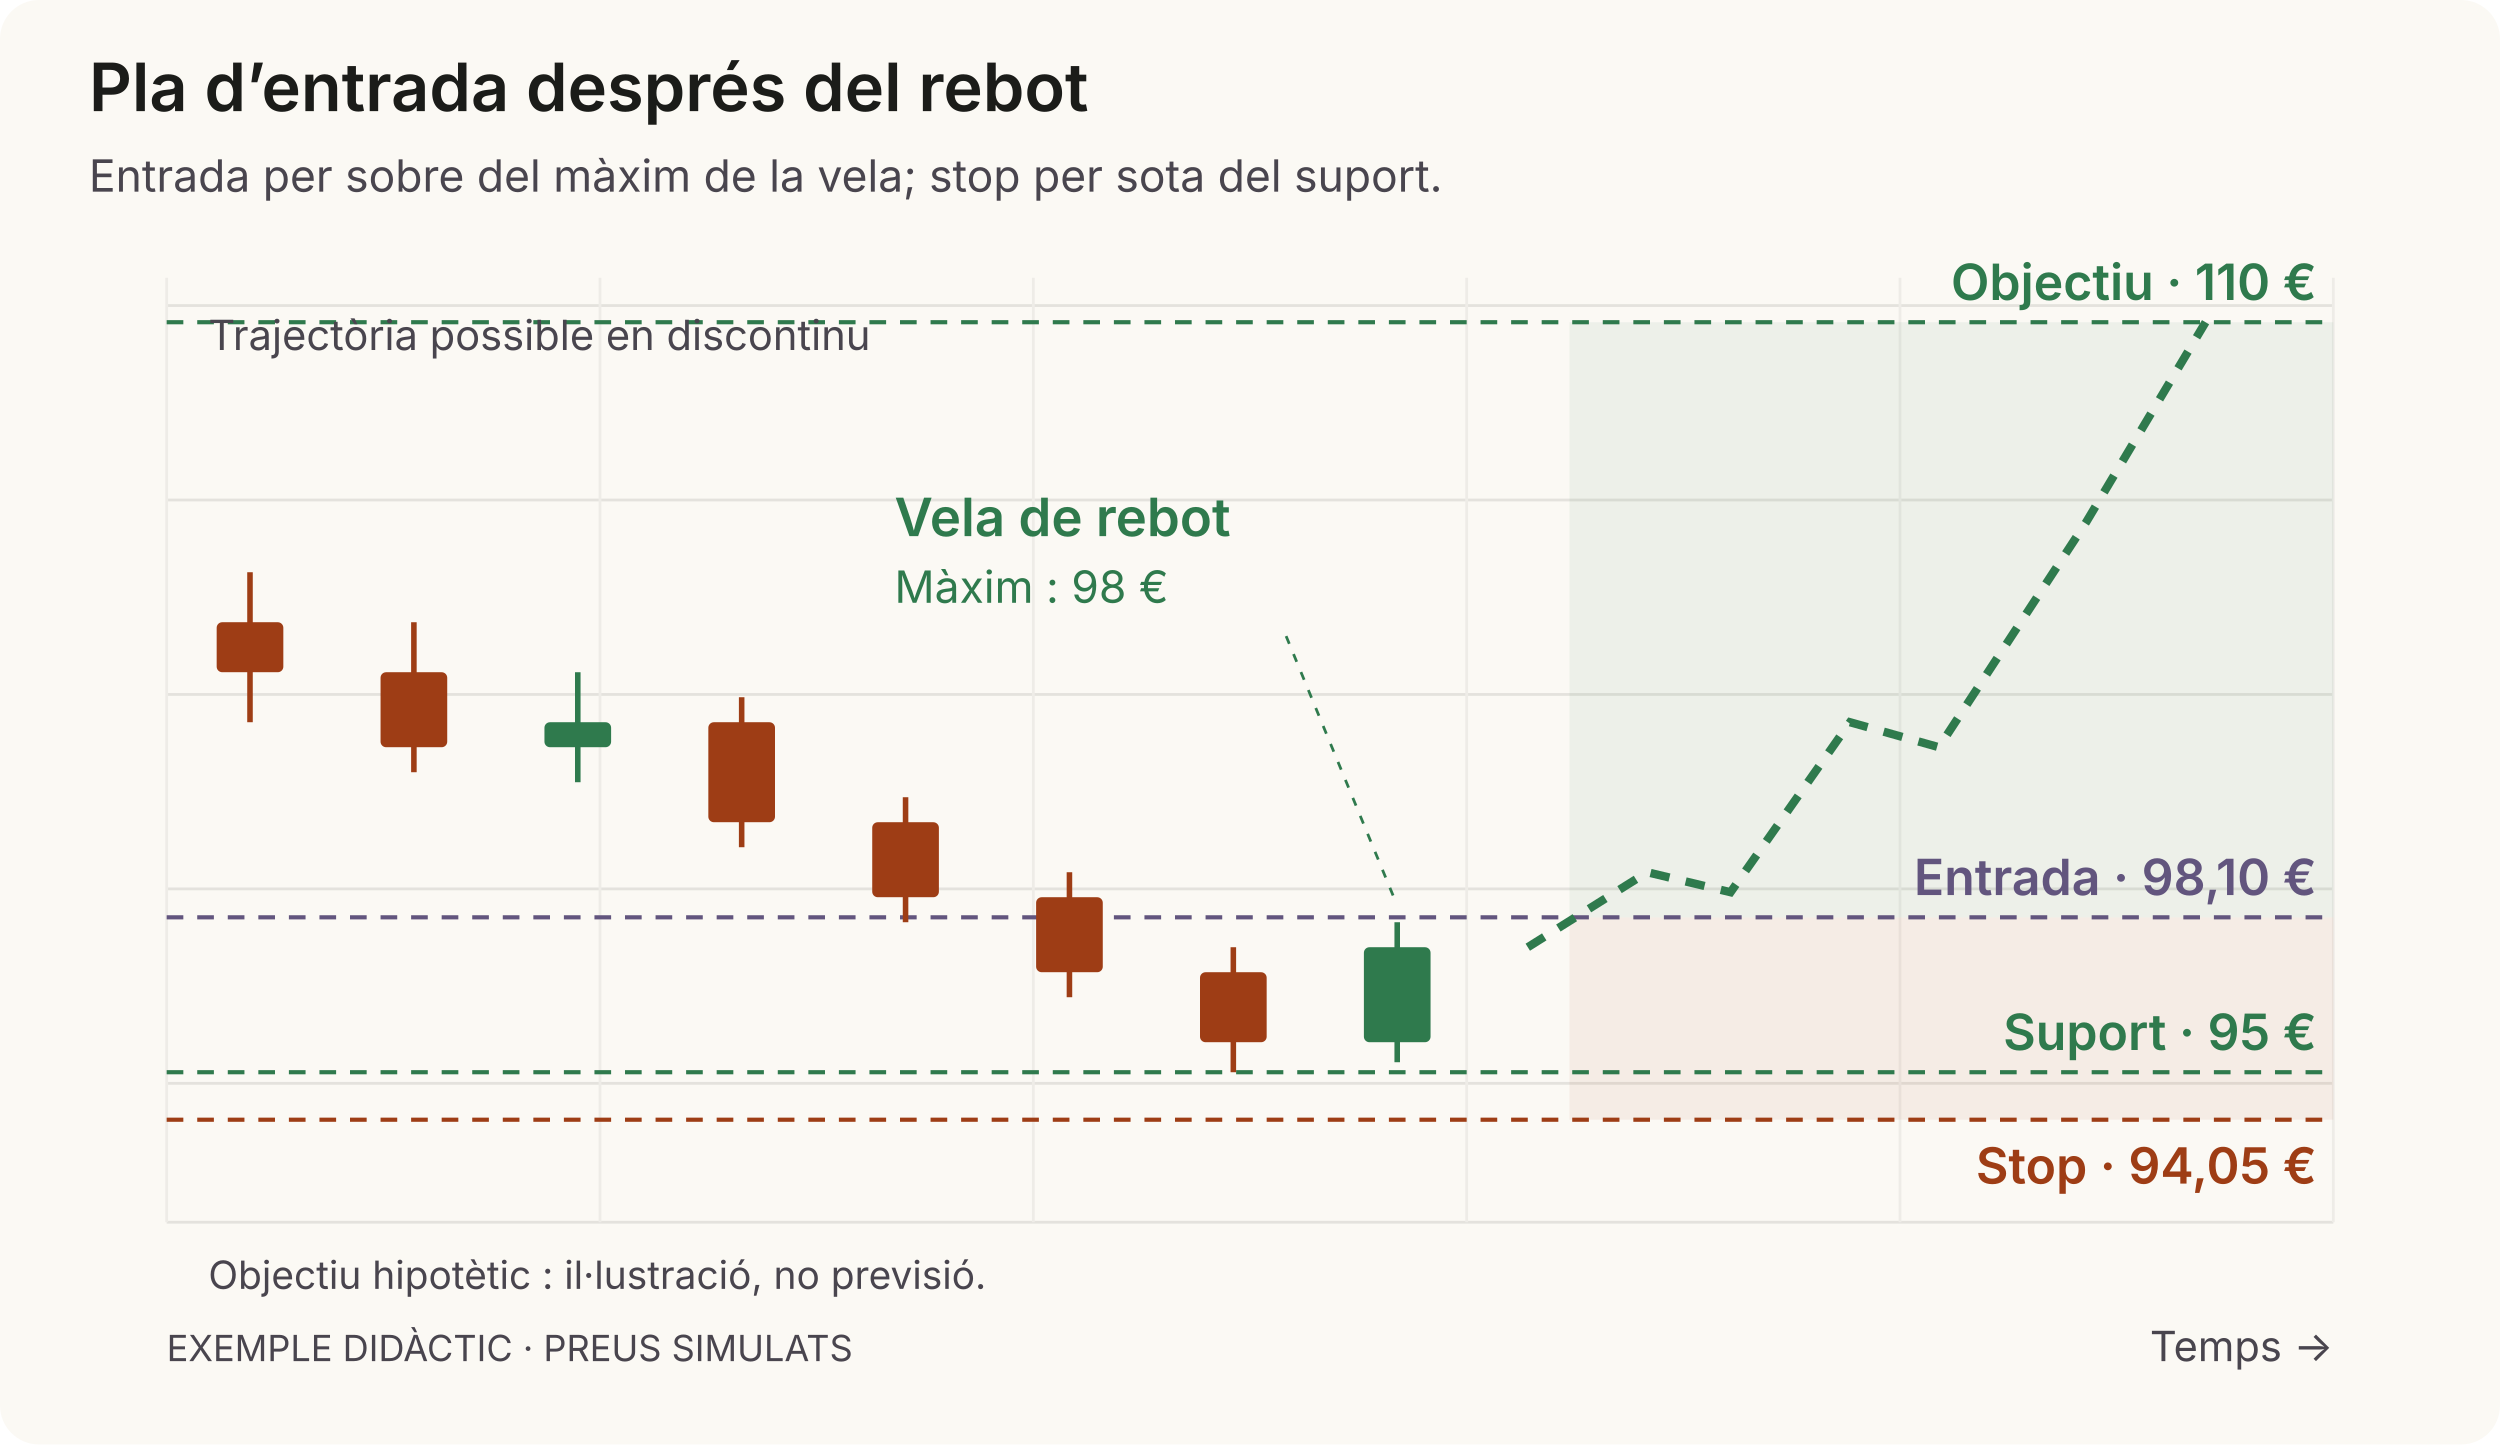
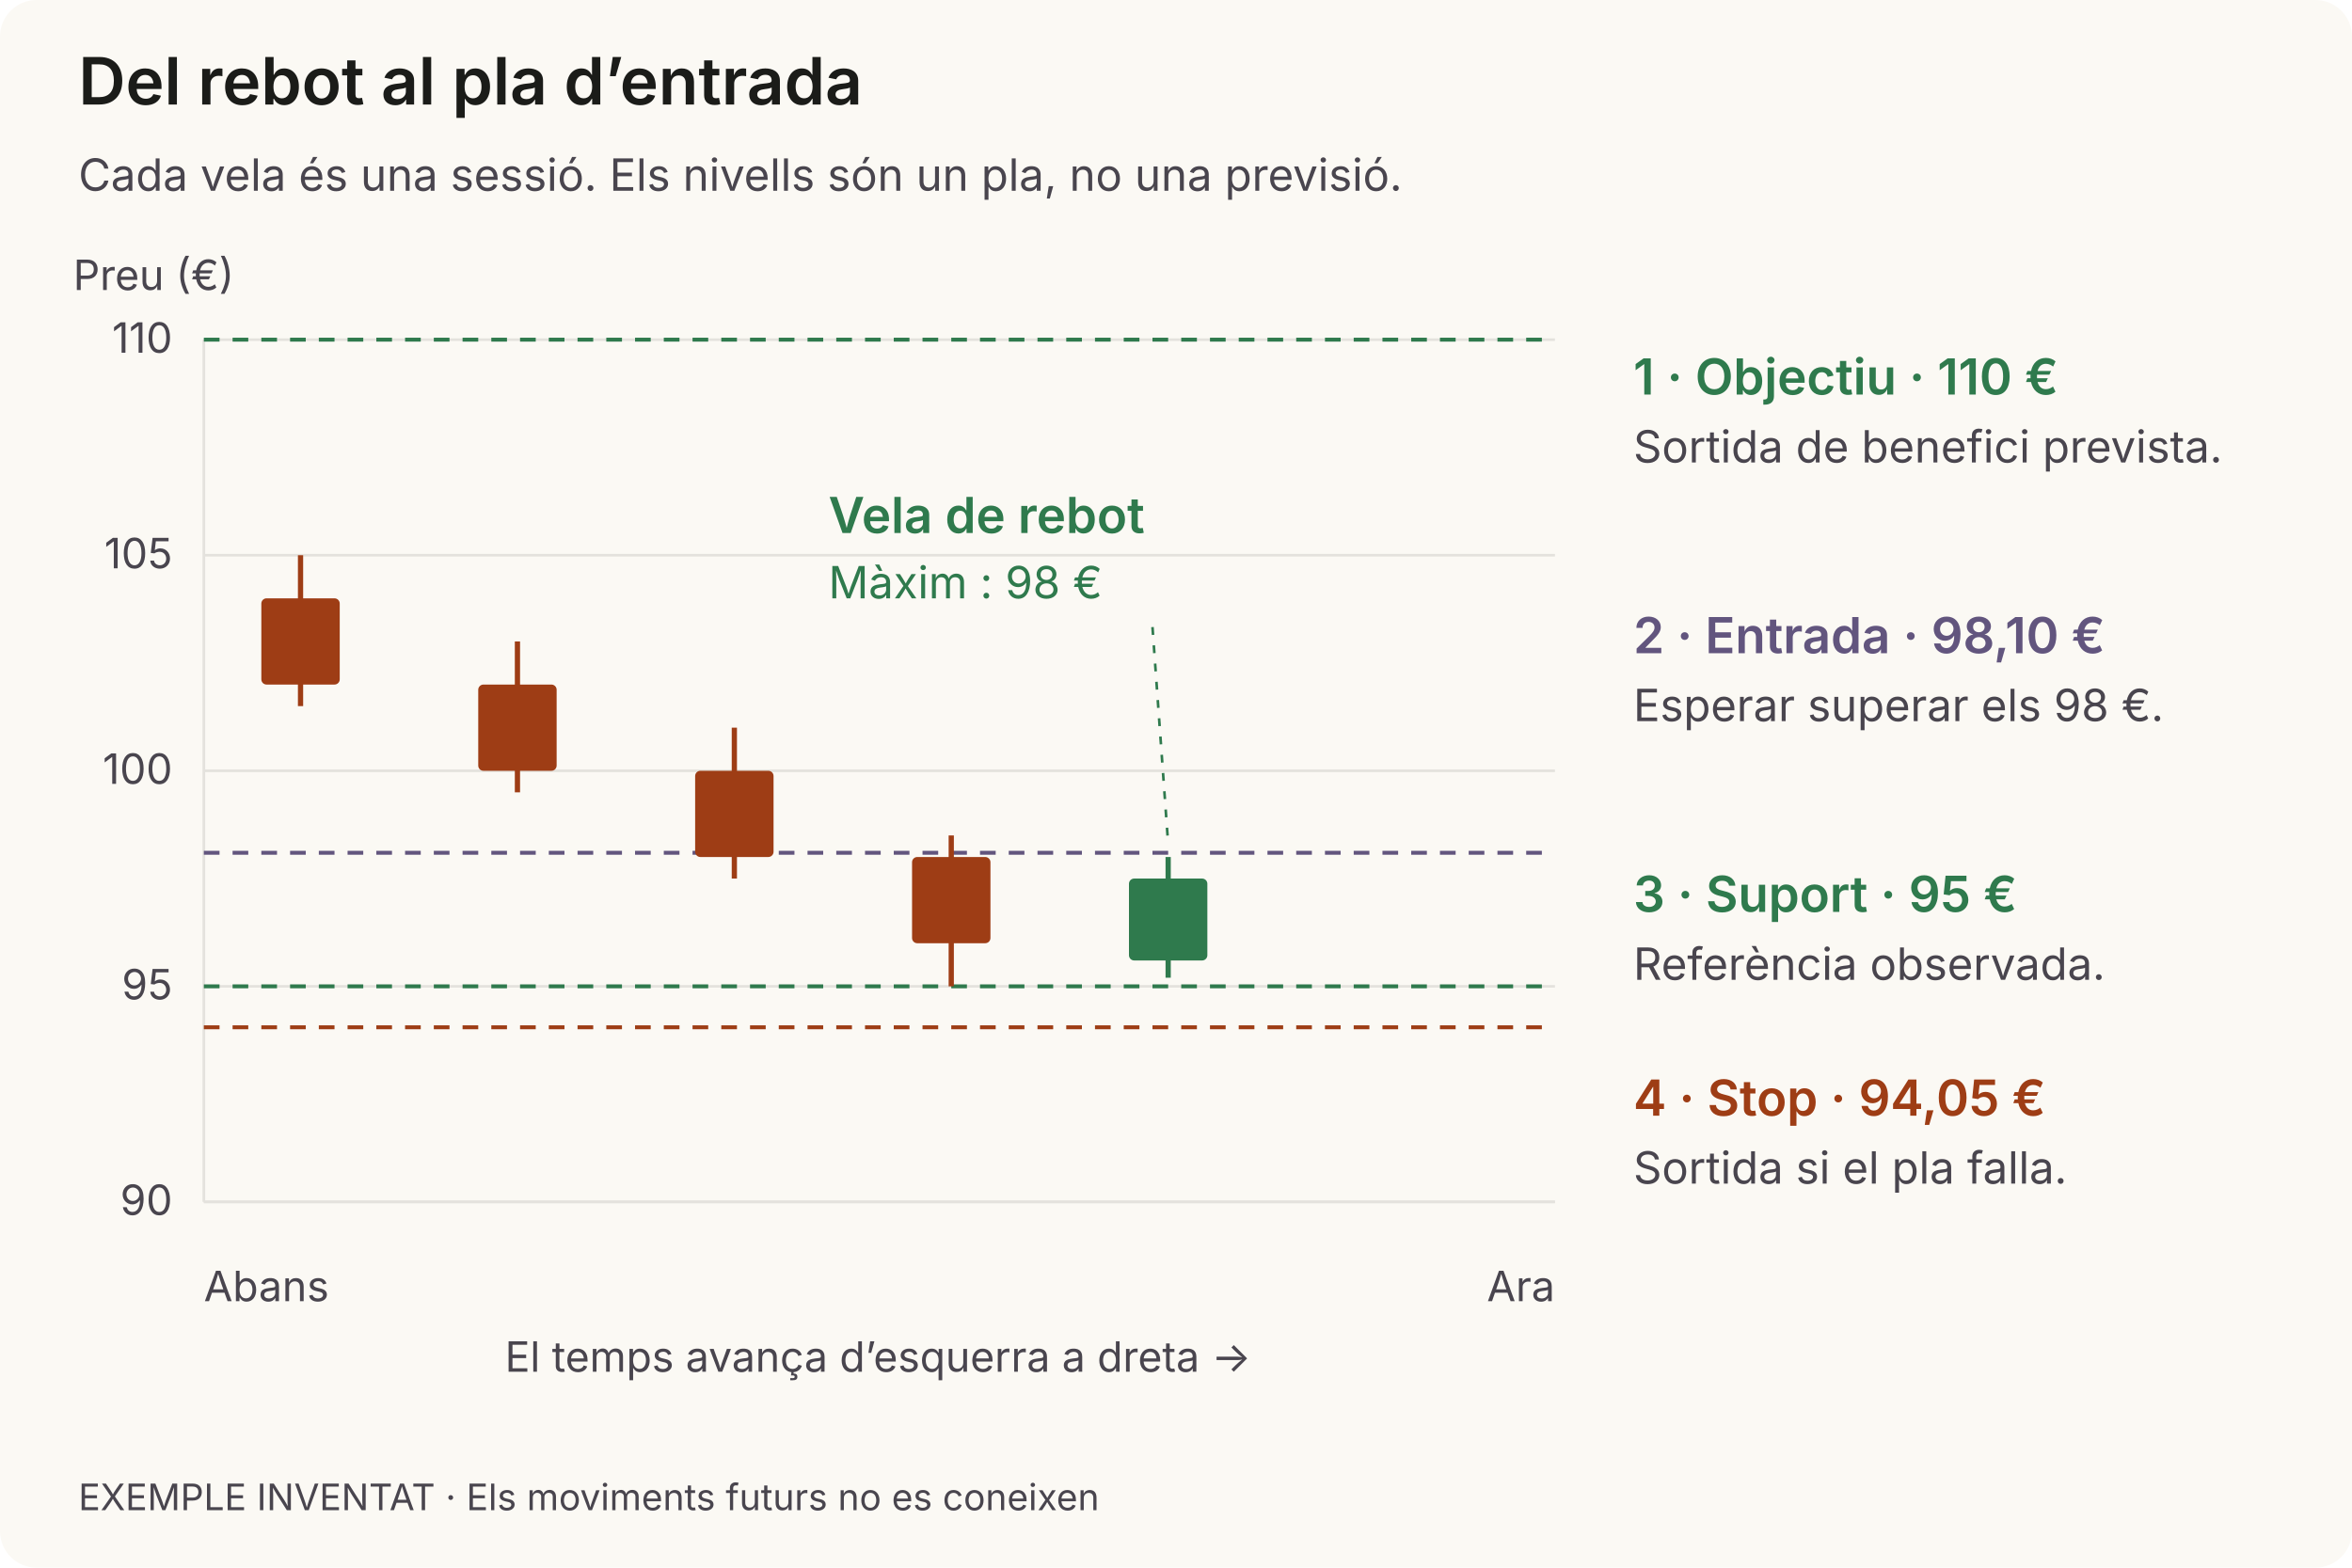
- <svg xmlns="http://www.w3.org/2000/svg" width="900" height="520" viewBox="0 0 900 520" role="img" aria-labelledby="title desc">
-   <defs>
-     <linearGradient id="area" x1="0" y1="0" x2="0" y2="1">
-       <stop stop-color="#62557e" stop-opacity=".17" />
-       <stop offset="1" stop-color="#62557e" stop-opacity="0" />
-     </linearGradient>
-   </defs>
-   <rect width="900" height="520" rx="14" fill="#fbf9f4" />
+ <svg xmlns="http://www.w3.org/2000/svg" width="900" height="600" viewBox="0 0 900 600" role="img" aria-labelledby="title desc">
+   <rect width="900" height="600" rx="14" fill="#fbf9f4" />
  <g font-family="Inter, Arial, sans-serif">
-     <text x="32" y="40" font-size="24" fill="#1b1c19" font-weight="600" text-anchor="start">Pla d’entrada després del rebot</text>
-     <text x="32" y="69" font-size="16" fill="#49454e" font-weight="400" text-anchor="start">Entrada per sobre del màxim de la vela; stop per sota del suport.</text>
-     <line x1="60" y1="110" x2="840" y2="110" stroke="#e4e2dd" stroke-width="1" />
-     <line x1="60" y1="180" x2="840" y2="180" stroke="#e4e2dd" stroke-width="1" />
-     <line x1="60" y1="250" x2="840" y2="250" stroke="#e4e2dd" stroke-width="1" />
-     <line x1="60" y1="320" x2="840" y2="320" stroke="#e4e2dd" stroke-width="1" />
-     <line x1="60" y1="390" x2="840" y2="390" stroke="#e4e2dd" stroke-width="1" />
-     <line x1="60" y1="440" x2="840" y2="440" stroke="#e4e2dd" stroke-width="1" />
-     <line x1="60" y1="100" x2="60" y2="440" stroke="#eeece7" stroke-width="1" />
-     <line x1="216" y1="100" x2="216" y2="440" stroke="#eeece7" stroke-width="1" />
-     <line x1="372" y1="100" x2="372" y2="440" stroke="#eeece7" stroke-width="1" />
-     <line x1="528" y1="100" x2="528" y2="440" stroke="#eeece7" stroke-width="1" />
-     <line x1="684" y1="100" x2="684" y2="440" stroke="#eeece7" stroke-width="1" />
-     <line x1="840" y1="100" x2="840" y2="440" stroke="#eeece7" stroke-width="1" />
-     <text x="60" y="490" font-size="13" fill="#49454e" font-weight="400" text-anchor="start">EXEMPLE DIDÀCTIC · PREUS SIMULATS</text>
-     <text x="840" y="490" font-size="15" fill="#49454e" font-weight="400" text-anchor="end">Temps →</text>
-     <rect x="565" y="116" width="275" height="214.236" fill="#2f7a4d" opacity=".07" />
-     <rect x="565" y="330.236" width="275" height="72.864" fill="#9e3d15" opacity=".07" />
-     <line x1="60" y1="116" x2="840" y2="116" stroke="#2f7a4d" stroke-width="1.5" stroke-dasharray="6 5" />
-     <text x="834" y="108" font-size="18" fill="#2f7a4d" font-weight="600" text-anchor="end">Objectiu · 110 €</text>
-     <line x1="60" y1="330.236" x2="840" y2="330.236" stroke="#62557e" stroke-width="1.5" stroke-dasharray="6 5" />
-     <text x="834" y="322.236" font-size="18" fill="#62557e" font-weight="600" text-anchor="end">Entrada · 98,10 €</text>
-     <line x1="60" y1="386" x2="840" y2="386" stroke="#2f7a4d" stroke-width="1.5" stroke-dasharray="6 5" />
-     <text x="834" y="378" font-size="18" fill="#2f7a4d" font-weight="600" text-anchor="end">Suport · 95 €</text>
-     <line x1="60" y1="403.1" x2="840" y2="403.1" stroke="#9e3d15" stroke-width="1.5" stroke-dasharray="6 5" />
-     <text x="834" y="426.1" font-size="18" fill="#9e3d15" font-weight="600" text-anchor="end">Stop · 94,05 €</text>
-     <line x1="90" y1="206" x2="90" y2="260" stroke="#9e3d15" stroke-width="2" />
-     <rect x="78" y="224" width="24" height="18" rx="2" fill="#9e3d15" />
-     <line x1="149" y1="224" x2="149" y2="278" stroke="#9e3d15" stroke-width="2" />
-     <rect x="137" y="242" width="24" height="27.0" rx="2" fill="#9e3d15" />
-     <line x1="208" y1="242" x2="208" y2="281.6" stroke="#2f7a4d" stroke-width="2" />
-     <rect x="196" y="260" width="24" height="9.0" rx="2" fill="#2f7a4d" />
-     <line x1="267" y1="251.0" x2="267" y2="305.0" stroke="#9e3d15" stroke-width="2" />
-     <rect x="255" y="260" width="24" height="36" rx="2" fill="#9e3d15" />
-     <line x1="326" y1="287.0" x2="326" y2="332" stroke="#9e3d15" stroke-width="2" />
-     <rect x="314" y="296" width="24" height="27.0" rx="2" fill="#9e3d15" />
-     <line x1="385" y1="314" x2="385" y2="359.0" stroke="#9e3d15" stroke-width="2" />
-     <rect x="373" y="323.0" width="24" height="27.0" rx="2" fill="#9e3d15" />
-     <line x1="444" y1="341.0" x2="444" y2="386" stroke="#9e3d15" stroke-width="2" />
-     <rect x="432" y="350" width="24" height="25.2" rx="2" fill="#9e3d15" />
-     <line x1="503" y1="332" x2="503" y2="382.4" stroke="#2f7a4d" stroke-width="2" />
-     <rect x="491" y="341.0" width="24" height="34.2" rx="2" fill="#2f7a4d" />
-     <text x="322" y="193" font-size="19" fill="#2f7a4d" font-weight="600" text-anchor="start">Vela de rebot</text>
-     <text x="322" y="217" font-size="16" fill="#2f7a4d" font-weight="400" text-anchor="start">Màxim : 98 €</text>
-     <line x1="463" y1="229" x2="503" y2="326" stroke="#2f7a4d" stroke-width="1" stroke-dasharray="3 4" />
-     <path d="M 550 341.0 L 593 314 L 623 321.2 L 666 260 L 698 269.0 L 751 188 L 794 116" fill="none" stroke="#2f7a4d" stroke-width="3" stroke-dasharray="7 6" />
-     <text x="75" y="126" font-size="15" fill="#49454e" font-weight="400" text-anchor="start">Trajectòria possible en discontinu</text>
-     <text x="75" y="464" font-size="14" fill="#49454e" font-weight="400" text-anchor="start">Objectiu hipotètic : il·lustració, no previsió.</text>
+     <text x="30" y="40" font-size="25" fill="#1b1c19" font-weight="600" text-anchor="start">Del rebot al pla d’entrada</text>
+     <text x="30" y="73" font-size="17" fill="#49454e" font-weight="400" text-anchor="start">Cada vela és una sessió. Els nivells són un pla, no una previsió.</text>
+     <text x="28" y="111" font-size="16" fill="#49454e" font-weight="400" text-anchor="start">Preu (€)</text>
+     <line x1="78" y1="460.0" x2="595" y2="460.0" stroke="#e4e2dd" stroke-width="1" />
+     <text x="66" y="465.0" font-size="16" fill="#49454e" font-weight="400" text-anchor="end">90</text>
+     <line x1="78" y1="377.5" x2="595" y2="377.5" stroke="#e4e2dd" stroke-width="1" />
+     <text x="66" y="382.5" font-size="16" fill="#49454e" font-weight="400" text-anchor="end">95</text>
+     <line x1="78" y1="295.0" x2="595" y2="295.0" stroke="#e4e2dd" stroke-width="1" />
+     <text x="66" y="300.0" font-size="16" fill="#49454e" font-weight="400" text-anchor="end">100</text>
+     <line x1="78" y1="212.5" x2="595" y2="212.5" stroke="#e4e2dd" stroke-width="1" />
+     <text x="66" y="217.5" font-size="16" fill="#49454e" font-weight="400" text-anchor="end">105</text>
+     <line x1="78" y1="130.0" x2="595" y2="130.0" stroke="#e4e2dd" stroke-width="1" />
+     <text x="66" y="135.0" font-size="16" fill="#49454e" font-weight="400" text-anchor="end">110</text>
+     <line x1="78" y1="130" x2="78" y2="460" stroke="#e4e2dd" stroke-width="1" />
+     <line x1="78" y1="460" x2="595" y2="460" stroke="#e4e2dd" stroke-width="1" />
+     <text x="78" y="498" font-size="16" fill="#49454e" font-weight="400" text-anchor="start">Abans</text>
+     <text x="595" y="498" font-size="16" fill="#49454e" font-weight="400" text-anchor="end">Ara</text>
+     <text x="336" y="525" font-size="16" fill="#49454e" font-weight="400" text-anchor="middle">El temps avança d’esquerra a dreta →</text>
+     <text x="30" y="578" font-size="14" fill="#49454e" font-weight="400" text-anchor="start">EXEMPLE INVENTAT · Els moviments futurs no es coneixen</text>
+     <line x1="78" y1="130.0" x2="595" y2="130.0" stroke="#2f7a4d" stroke-width="1.5" stroke-dasharray="6 5" />
+     <line x1="78" y1="326.383" x2="595" y2="326.383" stroke="#62557e" stroke-width="1.5" stroke-dasharray="6 5" />
+     <line x1="78" y1="377.5" x2="595" y2="377.5" stroke="#2f7a4d" stroke-width="1.5" stroke-dasharray="6 5" />
+     <line x1="78" y1="393.175" x2="595" y2="393.175" stroke="#9e3d15" stroke-width="1.5" stroke-dasharray="6 5" />
+     <line x1="115" y1="212.5" x2="115" y2="270.25" stroke="#9e3d15" stroke-width="2" />
+     <rect x="100" y="229" width="30" height="33" rx="2" fill="#9e3d15" />
+     <line x1="198" y1="245.5" x2="198" y2="303.25" stroke="#9e3d15" stroke-width="2" />
+     <rect x="183" y="262.0" width="30" height="33.0" rx="2" fill="#9e3d15" />
+     <line x1="281" y1="278.5" x2="281" y2="336.25" stroke="#9e3d15" stroke-width="2" />
+     <rect x="266" y="295.0" width="30" height="33.0" rx="2" fill="#9e3d15" />
+     <line x1="364" y1="319.75" x2="364" y2="377.5" stroke="#9e3d15" stroke-width="2" />
+     <rect x="349" y="328.0" width="30" height="33.0" rx="2" fill="#9e3d15" />
+     <line x1="447" y1="328.0" x2="447" y2="374.2" stroke="#2f7a4d" stroke-width="2" />
+     <rect x="432" y="336.25" width="30" height="31.35" rx="2" fill="#2f7a4d" />
+     <text x="317" y="204" font-size="19" fill="#2f7a4d" font-weight="600" text-anchor="start">Vela de rebot</text>
+     <text x="317" y="229" font-size="17" fill="#2f7a4d" font-weight="400" text-anchor="start">Màxim : 98 €</text>
+     <line x1="441" y1="240" x2="447" y2="323.0" stroke="#2f7a4d" stroke-width="1" stroke-dasharray="3 4" />
+     <text x="625" y="151" font-size="19" fill="#2f7a4d" font-weight="600" text-anchor="start">1 · Objectiu · 110 €</text>
+     <text x="625" y="177" font-size="17" fill="#49454e" font-weight="400" text-anchor="start">Sortida de benefici prevista.</text>
+     <text x="625" y="250" font-size="19" fill="#62557e" font-weight="600" text-anchor="start">2 · Entrada · 98,10 €</text>
+     <text x="625" y="276" font-size="17" fill="#49454e" font-weight="400" text-anchor="start">Esperar superar els 98 €.</text>
+     <text x="625" y="349" font-size="19" fill="#2f7a4d" font-weight="600" text-anchor="start">3 · Suport · 95 €</text>
+     <text x="625" y="375" font-size="17" fill="#49454e" font-weight="400" text-anchor="start">Referència observada.</text>
+     <text x="625" y="427" font-size="19" fill="#9e3d15" font-weight="600" text-anchor="start">4 · Stop · 94,05 €</text>
+     <text x="625" y="453" font-size="17" fill="#49454e" font-weight="400" text-anchor="start">Sortida si el pla falla.</text>
  </g>
</svg>
